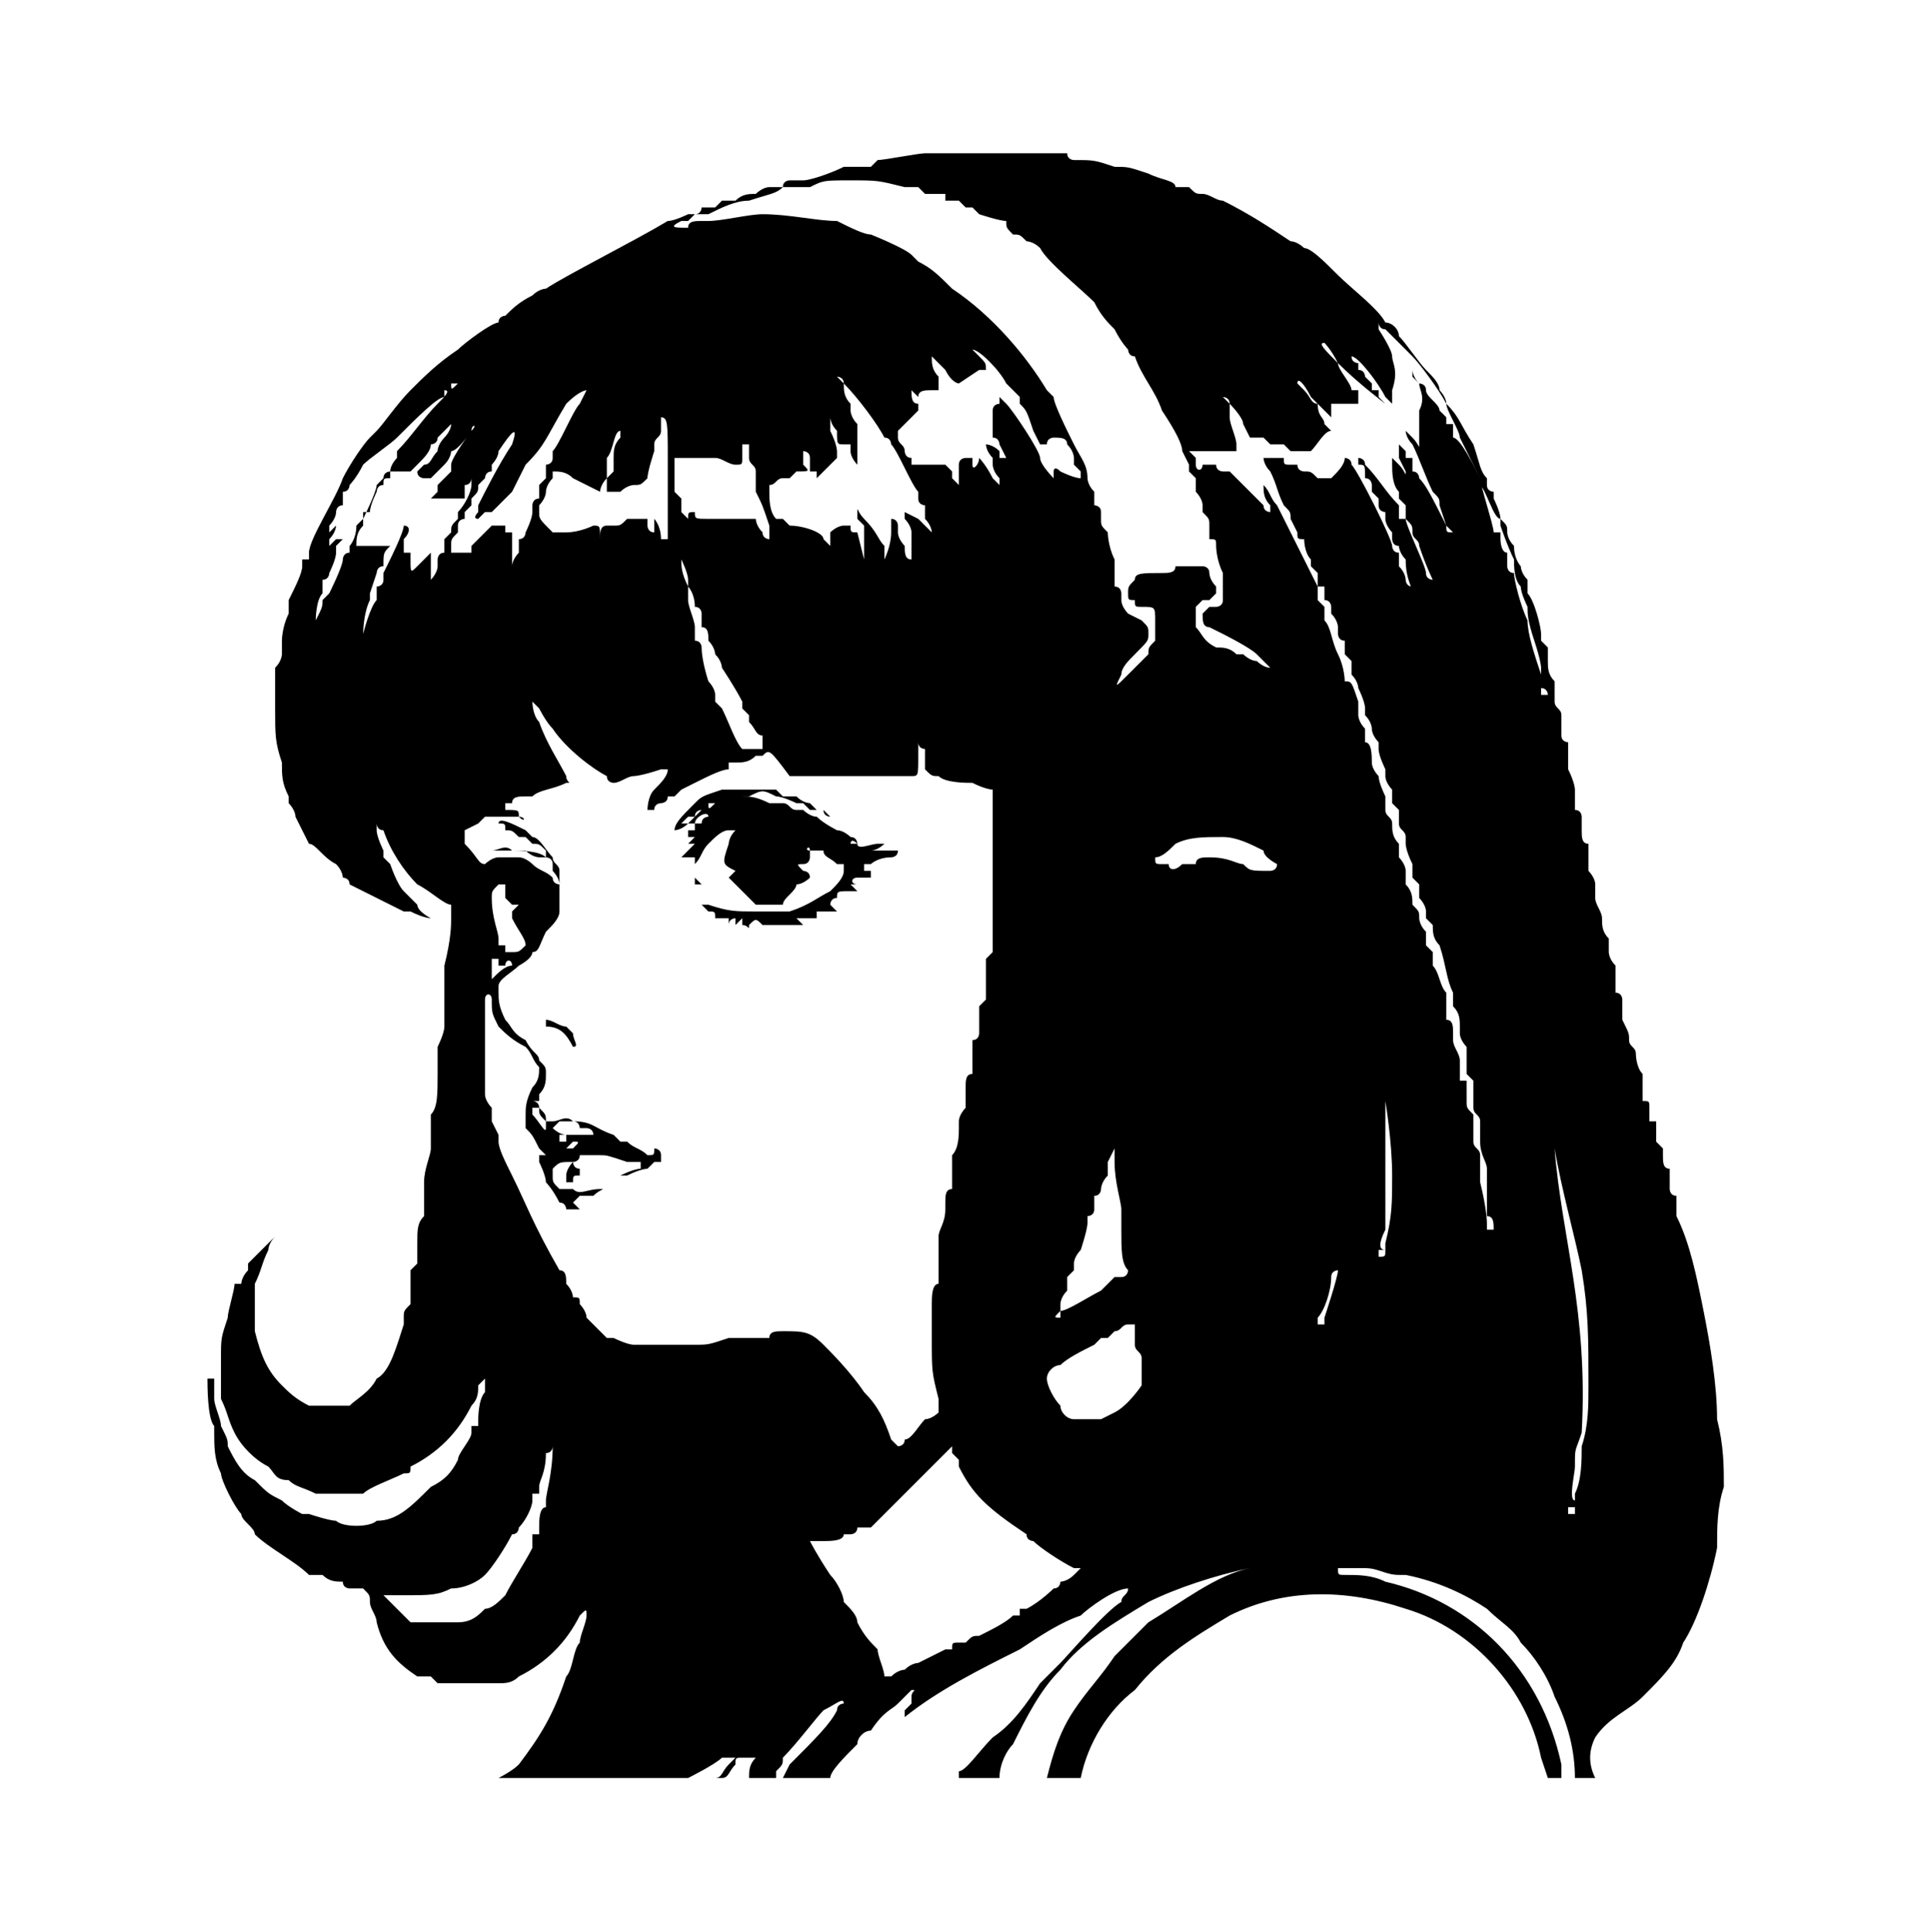
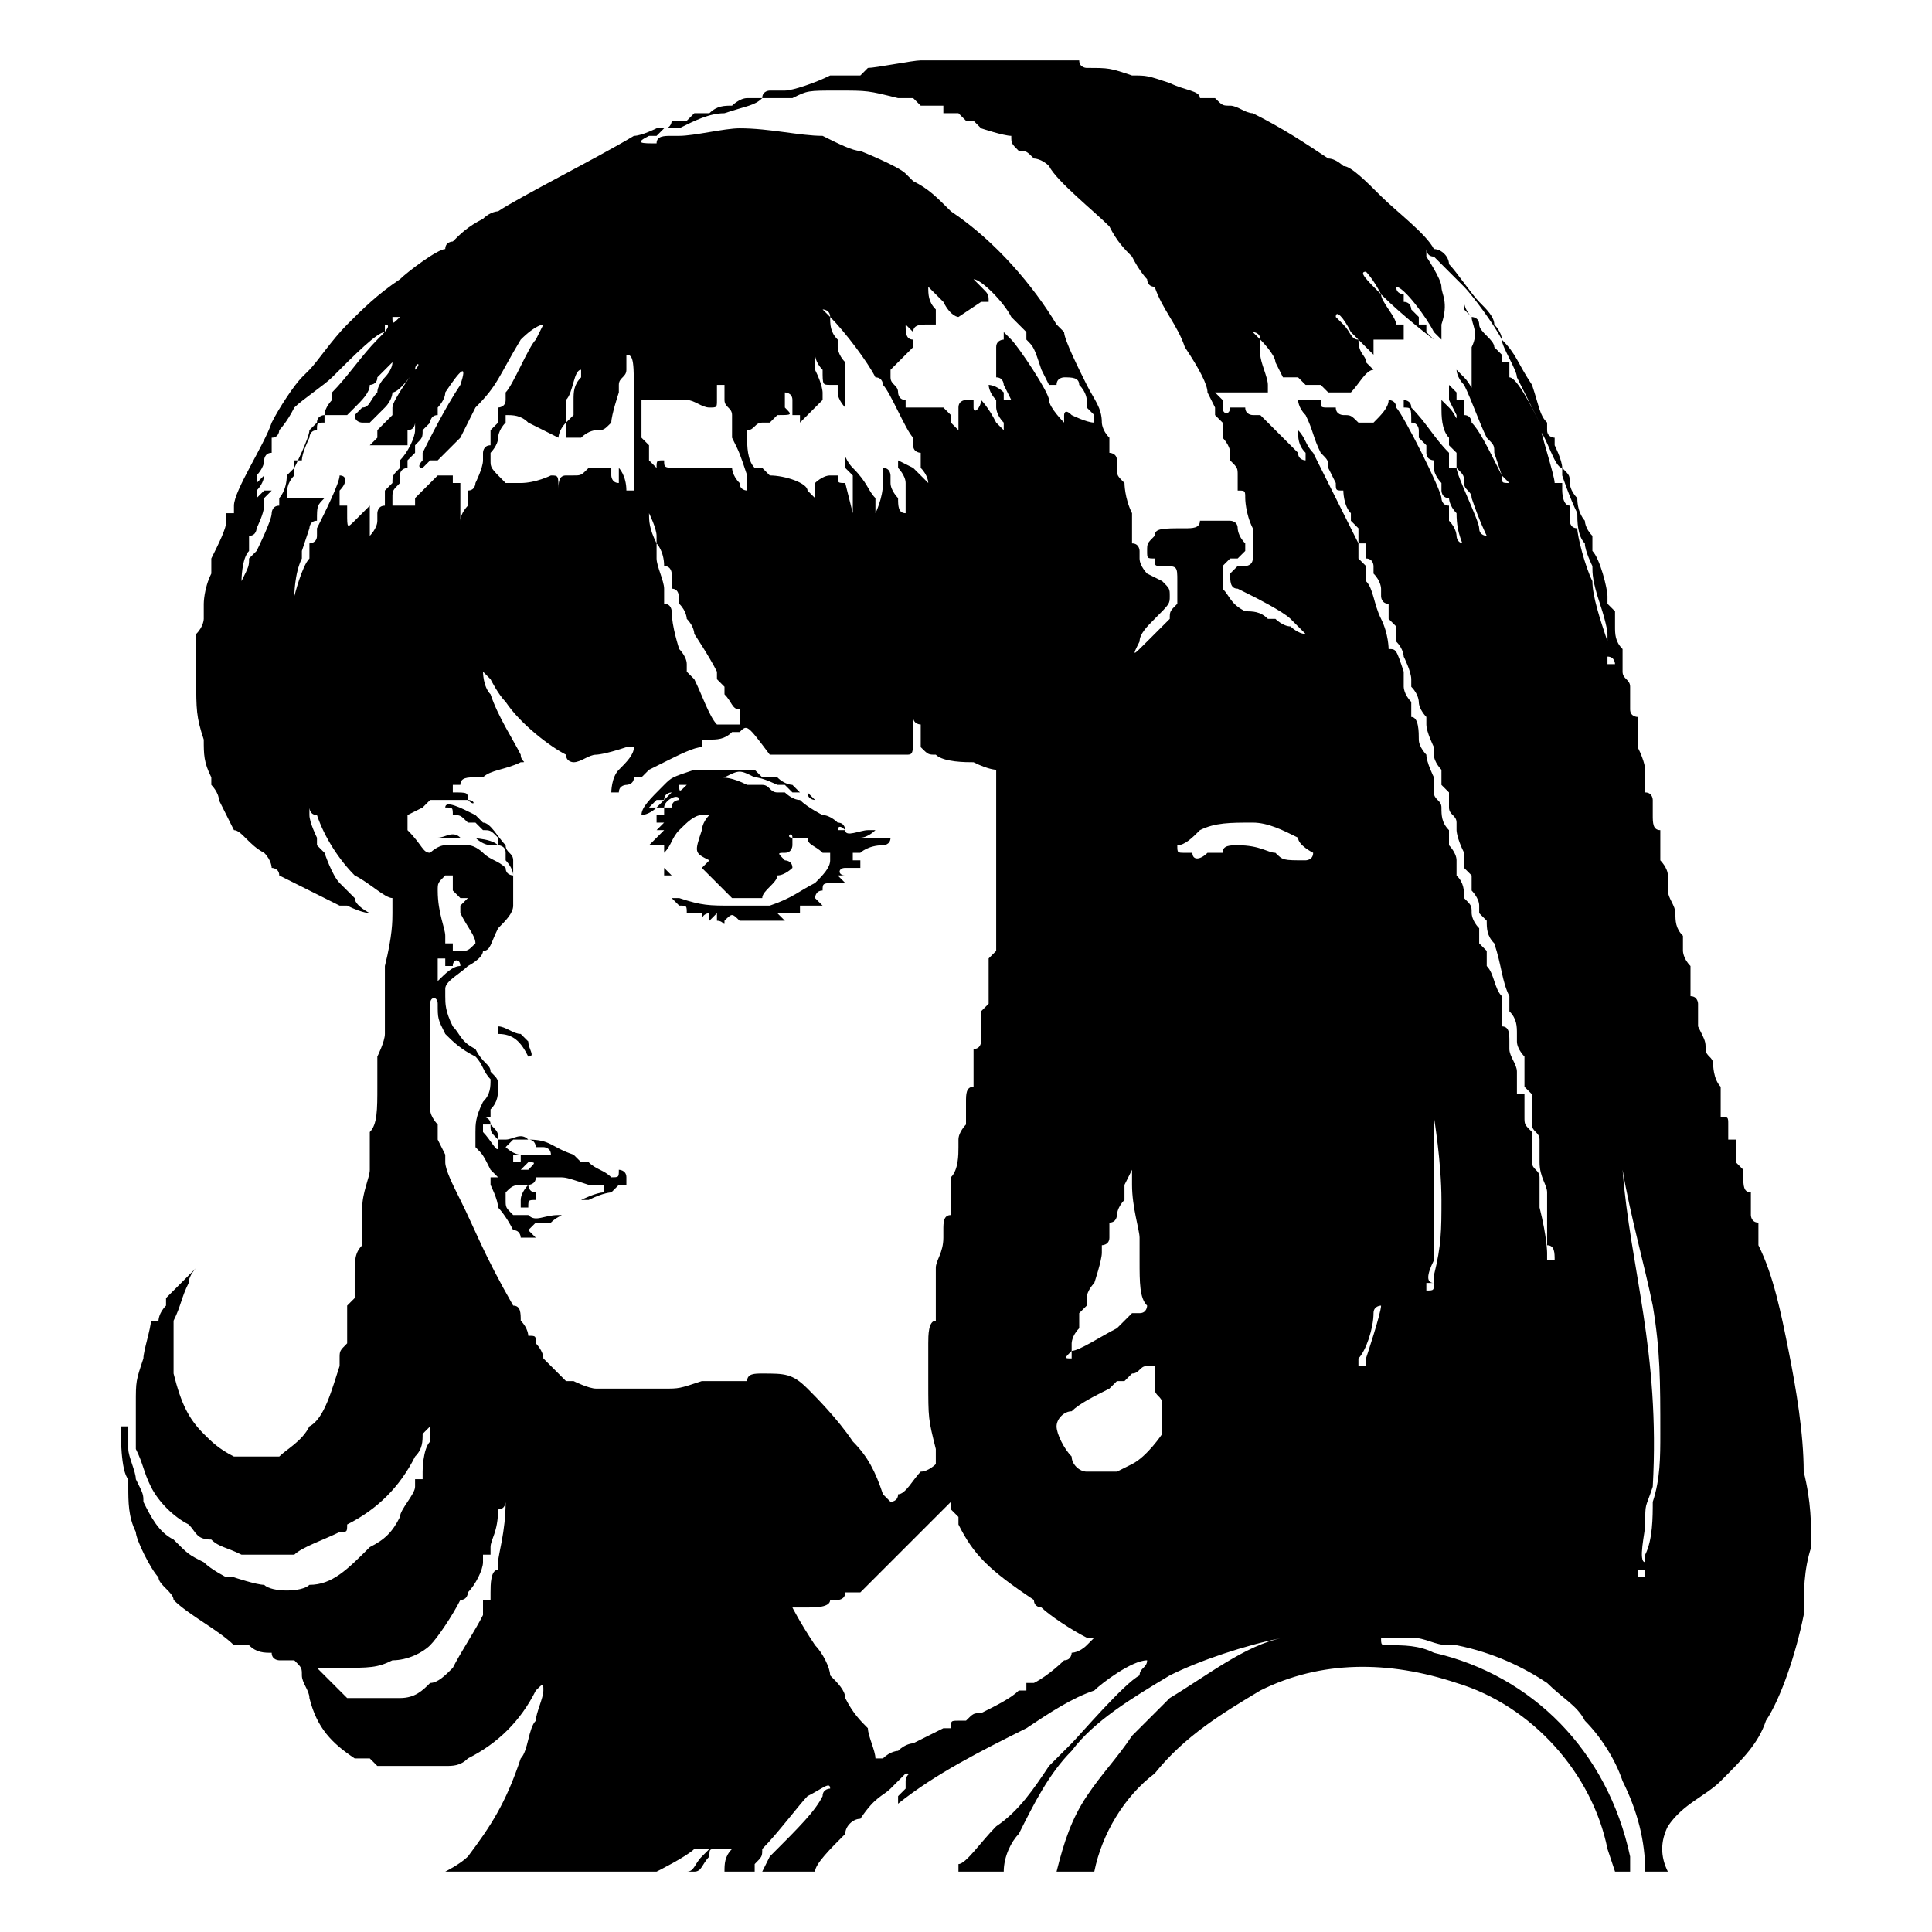
- <svg xmlns="http://www.w3.org/2000/svg" viewBox="-14.64 -14.64 285.27 285.27">
+ <svg xmlns="http://www.w3.org/2000/svg" viewBox="0 0 256 256">
  <path d="M131 8c-2 0-5 0-5 0-2 0-3 0-4 0-1 0-6 1-7 1l-1 1c-1 0-2 0-2 0 0 0-1 0-2 0-2 1-5 2-6 2l-1 0-1 0c0 0-1 0-1 1-1 0-1 0-2 0-1 0-2 1-2 1-1 0-2 0-3 1-1 0-1 0-2 0l-1 1c-1 0-2 0-2 0 0 0 0 1-1 1l-1 0c0 0-2 1-3 1-5 3-15 8-18 10 0 0-1 0-2 1-2 1-3 2-4 3 0 0-1 0-1 1-1 0-5 3-6 4-3 2-5 4-7 6-2 2-4 5-5 6l-1 1c-1 1-3 4-4 6-1 3-5 9-5 11l0 1-1 0 0 1c0 1-1 3-2 5l0 2c-1 2-1 4-1 4l0 1 0 1c0 0 0 1-1 2 0 2 0 2 0 6 0 4 0 5 1 8 0 2 0 3 1 5l0 1c0 0 1 1 1 2 1 2 1 2 2 4 1 0 2 2 4 3 1 1 1 2 1 2 0 0 1 0 1 1 2 1 6 3 8 4l1 0c2 1 3 1 3 1 1 0 1 0 0 0 0 0-2-1-2-2-1-1-2-2-2-2-1-1-2-4-2-4l-1-1 0-1c0 0-1-2-1-3l0-1c0 0 0 1 1 1 1 3 3 6 5 8 2 1 4 3 5 3l0 1 0 1c0 1 0 3-1 7 0 1 0 3 0 4 0 0 0 1 0 2 0 1 0 2 0 3 0 1-1 3-1 3 0 1 0 2 0 2 0 1 0 1 0 2 0 3 0 5-1 6 0 2 0 4 0 5 0 1-1 3-1 5 0 1 0 3 0 4l0 1c-1 1-1 2-1 4 0 1 0 2 0 2l0 1-1 1c0 1 0 2 0 4l0 1c-1 1-1 1-1 2l0 1c-1 3-2 7-4 8-1 2-3 3-4 4-2 0-5 0-6 0-2-1-3-2-4-3-2-2-3-4-4-8 0-1 0-5 0-7 1-2 1-3 2-5 0-1 1-2 1-2 0 0-3 3-4 4l0 1c-1 1-1 2-1 2l-1 0c0 1-1 4-1 5-1 3-1 3-1 6 0 4 0 4 0 6 1 2 1 3 2 5 1 2 3 4 5 5 1 1 1 2 3 2 1 1 2 1 4 2 2 0 4 0 7 0 1-1 4-2 6-3 1 0 1 0 1-1 4-2 7-5 9-9 1-1 1-2 1-3l1-1 0 2c-1 1-1 4-1 4l0 1-1 0 0 1c0 1-2 3-2 4-1 2-2 3-4 4-3 3-5 5-8 5-1 1-5 1-6 0-1 0-4-1-4-1l-1 0c0 0-2-1-3-2-2-1-2-1-4-3-2-1-3-3-4-5 0-1 0-1-1-3 0-1-1-3-1-4l0-1 0-1 0-1-1 0c0 1 0 6 1 7l0 1c0 2 0 4 1 6 0 1 2 5 3 6 0 1 2 2 2 3 2 2 6 4 8 6 1 0 1 0 2 0 1 1 2 1 3 1 0 1 1 1 1 1l1 0 1 0c1 1 1 1 1 2 0 1 1 2 1 3 1 4 3 6 6 8 1 0 2 0 2 0l1 1 1 0c1 0 1 0 4 0 3 0 3 0 4 0 1 0 2 0 3-1 4-2 7-5 9-9 1-1 1-1 1 0 0 1-1 3-1 4-1 1-1 4-2 5-2 6-4 9-7 13-1 1-3 2-3 2l28 0c0 0 4-2 5-3 1 0 1 0 2 0l-1 1c-1 1-1 2-2 2l1 0c1 0 1-1 2-2 0-1 0-1 1-1l1 0 1 0c-1 1-1 2-1 3l-1 0 4 0 1 0 0-1c1-1 1-1 1-2 2-2 5-6 6-7 2-1 3-2 3-1 0 0-1 0-1 1-1 2-3 4-7 8l-1 2 6 0 1 0c0-1 2-3 4-5 0-1 1-2 2-2 2-3 3-3 4-4 1-1 2-2 2-2 1 0 0 0 0 1l0 1-1 1 0 1c5-4 11-7 17-10 3-2 6-4 9-5 1-1 5-4 7-4 0 1-1 1-1 2-2 1-8 8-9 9-1 1-3 3-3 3-2 3-4 6-7 8-2 2-4 5-5 5l0 1 6 0c0-2 1-4 2-5 2-4 4-8 7-11 3-4 8-7 13-10 4-2 10-4 15-5-5 1-10 5-15 8l-5 5c-2 3-4 5-6 8-2 3-3 6-4 10l-1 0 6 0c1-5 4-10 8-13 4-5 9-8 14-11 8-4 17-4 26-1 10 3 18 12 20 22l1 3 2 0 0-2c-3-14-13-24-26-27-2-1-4-1-6-1-1 0-1 0-1-1-1 0 0 0 0 0 1 0 2 0 4 0 2 0 3 1 5 1l1 0c5 1 9 3 12 5 2 2 4 3 5 5 2 2 4 5 5 8 2 4 3 8 3 12l3 0c-1-2-1-4 0-6 2-3 5-4 7-6 3-3 5-5 6-8 2-3 4-9 5-14 0-3 0-6 1-9 0-3 0-6-1-10 0-5-1-11-2-16-1-5-2-10-4-14l0-1 0-1 0-1c-1 0-1-1-1-1l0-1c0 0 0-1 0-2-1 0-1-1-1-2l0-1-1-1 0-1c0-1 0-1 0-2l-1 0 0-1 0-1c0-1 0-1-1-1l0-1c0-1 0-1 0-2l0-1c-1-1-1-3-1-3 0-1-1-1-1-2 0-1 0-1-1-3 0-1 0-2 0-2l0-1c0 0 0-1-1-1 0-1 0-1 0-2 0-1 0-1 0-2-1-1-1-2-1-2l0-1 0-1c-1-1-1-2-1-3 0-1-1-2-1-3l0-1 0-1c0-1-1-2-1-2l0-1c0-1 0-1 0-2l0-1c-1 0-1-1-1-2 0-1 0-2 0-2 0 0 0-1-1-1 0-2 0-3 0-3 0 0 0-1-1-3 0 0 0-1 0-2l0-1 0-1c0 0-1 0-1-1l0-2 0-1c0-1-1-1-1-2l0-1c0-1 0-2 0-2-1-1-1-2-1-3l0-1 0-1-1-1 0-1c0-1-1-5-2-6 0-1 0-2 0-2-1-1-1-2-1-2 0 0-1-1-1-3-1-1-1-2-1-2 0-1 0-1-1-2 0-1-1-3-1-3l0-1c0 0-1 0-1-1l0-1c-1-1-1-2-2-5-2-3-2-4-4-6 0-1-1-2-1-2 0-1-1-2-2-3-1-1-3-4-4-5 0-1-1-2-2-2-1-2-5-5-7-7-2-2-4-4-5-4 0 0-1-1-2-1-3-2-6-4-10-6-1 0-2-1-3-1-1 0-1 0-2-1l-1 0-1 0c0-1-2-1-4-2-3-1-3-1-5-1-3-1-3-1-6-1 0 0-1 0-1-1-1 0-1 0-2 0l-1 0c-2 0-5 0-9 0zM111 12c4 0 4 0 8 1 1 0 2 0 2 0l1 1c0 0 2 0 3 0l0 1c1 0 1 0 2 0l1 1 1 0 1 1c0 0 3 1 4 1 0 1 0 1 1 2 1 0 1 0 2 1 0 0 1 0 2 1 1 2 6 6 8 8 1 2 2 3 3 4 1 2 2 3 2 3 0 0 0 1 1 1 1 3 3 5 4 8 2 3 3 5 3 6l1 2 0 1 1 1c0 0 0 1 0 2 0 0 1 1 1 2l0 1c1 1 1 1 1 2l0 1 0 1c1 0 1 0 1 1 0 0 0 2 1 4 0 1 0 2 0 2 0 1 0 2 0 2 0 1-1 1-1 1l-1 0-1 1c0 1 0 2 1 2l2 1c0 0 4 2 5 3 1 1 2 2 2 2 0 1 0 1 0 0-1 0-2-1-2-1-1 0-2-1-2-1l-1 0c-1-1-2-1-3-1-2-1-2-2-3-3 0-2 0-3 0-3l1-1 1 0 1-1 0-1c-1-1-1-2-1-2 0-1-1-1-1-1-1 0-2 0-4 0 0 1-1 1-2 1-3 0-4 0-4 1-1 1-1 1-1 2 0 1 0 1 1 1 0 1 0 1 1 1 2 0 2 0 2 2l0 3c-1 1-1 1-1 2 0 0-1 1-3 3-2 2-2 2-1 0 0-1 1-2 2-3 2-2 2-2 2-3 0-1 0-1-1-2l-2-1c0 0-1-1-1-2l0-1c0 0 0-1-1-1 0-1 0-2 0-4-1-2-1-4-1-4-1-1-1-1-1-2l0-1c0-1-1-1-1-1 0 0 0-1 0-2-1-1-1-2-1-2 0-2-1-3-2-5-1-2-3-6-3-7l-1-1c-3-5-8-11-14-15-2-2-3-3-5-4l-1-1c-1-1-6-3-6-3-1 0-3-1-5-2-3 0-7-1-11-1-2 0-6 1-8 1l-1 0c-1 0-2 0-2 1-2 0-3 0-1-1l1 0 1-1 1 0 1 0c2-1 4-2 6-2 3-1 4-1 5-2l1 0c1 0 1 0 3 0 2-1 2-1 6-1zM85 19l-1 0 1 0zM189 33c0 0 0 1 1 1 1 1 3 3 4 4 1 1 4 5 5 7 0 1 2 4 2 5 1 2 3 6 3 6l0 1c1 1 2 5 3 5l0 1c0 0 1 3 2 5 0 1 0 3 1 4 0 1 1 3 1 3 0 1 0 2 1 5 1 3 1 4 1 4l0 1c-1-3-2-6-2-8-1-2-2-6-2-7-1 0-1-1-1-1l0-1 0-1c-1 0-1-2-1-2l0-1-1 0c0-1-2-7-2-8-1-2-3-6-4-6 0-1 0-1 0-2l-1 0 0-1-1-1c0-1-2-2-2-3 0-1-1-1-1-1-1-1-1-2-1-2l0 1 1 1c0 1 1 2 0 4 0 3 0 4 0 5l0 1 1 0c-1 0-1-1-2-2l-1-1c0 0 0 1 1 2 1 2 2 5 3 7 1 1 1 1 1 2l1 3 1 1c-1 0-1 0-1-1-2-4-3-6-4-7 0 0 0-1-1-1 0-1 0-1 0-2l-1 0 0-1-1-1c0 0 0 1 0 2l1 2c0 1 0 0-1-1l-1-1 0 1c0 1 0 3 1 4l0 1 1 1c0 1 0 1 0 2 1 1 1 1 1 2 0 1 1 1 1 2 1 3 2 5 2 5 0 0-1 0-1-1 0-1-3-7-3-8l-1 0c0 0 0-1 0-2-2-2-3-4-5-6 0-1-1-1-1-1l0 1c1 0 1 0 1 2 1 0 1 1 1 1l0 1 1 1 0 1c0 1 1 1 1 1l0 1c0 1 1 2 1 2l0 1c0 0 0 1 1 1 0 0 0 1 1 2 0 3 1 4 1 5l0-1c-1 0-1-1-1-1 0 0 0-1-1-2 0 0 0-1 0-2-1 0-1-1-1-1 0-1-5-11-6-12 0-1-1-1-1-1 0 1-1 2-2 3l-1 0-1 0c-1-1-1-1-2-1 0 0-1 0-1-1l-1 0c-1 0-1 0-1-1l-1 0c-1 0-2 0-2 0 0-1 0-1 0 0 0 0 0 1 1 2 1 2 1 3 2 5 1 1 1 1 1 2l1 2c0 1 0 1 1 1 0 0 0 2 1 3l0 1 1 1c0 1 0 1 0 2l1 0 0 1 0 1c1 0 1 1 1 1l0 1c1 1 1 2 1 2l0 1c0 0 0 1 1 1l0 1 0 1 1 1c0 0 0 1 0 2 1 1 1 2 1 2 0 0 1 2 1 3l0 1c1 1 1 2 1 2 0 1 1 2 1 2l0 1c0 1 1 3 1 3l0 1c0 1 1 2 1 2 0 1 0 1 0 2l1 1c0 1 0 1 0 2 0 1 1 1 1 2l0 1c0 0 0 1 1 3 0 0 0 1 0 2l1 1 0 1 0 1c0 0 1 1 1 2l0 1 1 1c0 1 0 2 1 3 1 3 1 5 2 7 0 0 0 1 0 2 1 1 1 2 1 3l0 1c0 1 1 2 1 2l0 1c0 0 0 1 0 2l0 1 1 1 0 1 0 1c0 0 0 1 0 2 0 1 1 1 1 2 0 0 0 1 0 2l0 1c0 2 1 3 1 4 0 1 0 2 0 3l0 1c0 1 0 2 0 3 1 0 1 1 1 2l-1 0 0-1c0 0 0-2-1-6l0-1 0-1c0-1 0-2 0-2 0-1-1-1-1-2l0-1 0-1c0-1 0-2 0-2-1-1-1-1-1-2 0 0 0-2 0-3l-1 0 0-1c0-1 0-1 0-2 0-1-1-2-1-3l0-1c0-1 0-2-1-2l0-1c0-1 0-1 0-2l0-1c-1-1-1-3-2-4 0-1 0-1 0-2l-1-1c0-1 0-2 0-2-1-1-1-2-1-2 0-1 0-1-1-2 0-1 0-2-1-3 0-1 0-2 0-2 0-1-1-2-1-2 0-1 0-2 0-2-1-1-1-2-1-3 0-1-1-1-1-2l0-1 0-1c0 0-1-2-1-3 0 0-1-1-1-2 0-1 0-3-1-3l0-2c-1-1-1-2-1-2 0-1 0-1 0-2-1-3-1-3-2-3 0 0 0-2-1-4-1-2-1-4-2-5 0-1 0-1 0-2l-1-1c0 0 0-1 0-2-2-4-5-10-6-12-1-1-1-2-2-3 0 1 0 2 1 3l0 1c0 0-1 0-1-1l-1-1c-1-1-3-3-4-4l-1 0c0 0-1 0-1-1l-1 0-1 0c0 1-1 1-1 0l0-1-1-1 1 0c2 0 4 0 6 0l0-1c0-1-1-3-1-4 0 0 0-1 0-2l-1-1c0 0 1 0 1 1 0 0 2 2 2 3l1 2 1 0 1 0 1 1c0 0 1 0 2 0l1 1 1 0 1 0 1 0c1-1 2-3 3-3l-1-1c0-1-1-1-1-3-1 0-1-1-2-2l-1-1c0-1 1 0 2 2 2 2 3 3 3 3l0-1 0-1 1 0c1 0 1 0 3 0 0 0 0-1 0-2l-1 0c0-1-2-3-2-4-2-2-3-3-2-3 0 0 1 1 2 3 3 3 7 6 7 6l-1-1 0-1-1 0 0-1-1-1c0 0 0-1-1-1l0-1c0 0-1 0-1-1 1 0 4 4 5 6l1 1 0 1c0 0 0-2 0-3 1-3 0-4 0-5 0-1-2-4-2-4l0-1zM129 37c1 0 4 3 5 5 1 1 2 2 2 2l0 1c1 1 1 1 2 4l1 2 1 0c0-1 1-1 1-1 1 0 2 0 2 1 1 1 1 2 1 2l0 1 1 1 0 1c0 0 0 1 0 0-1 0-3-1-3-1-1-1-1 0-1 0l0 1c0 0-2-2-2-3 0-1-4-7-5-8l-1-1 0 1c0 0-1 0-1 1 0 1 0 1 0 2 0 1 0 1 0 2 1 0 1 1 1 1l1 2-1 0 0-1c-1-1-2-1-2-1 0 0 0 1 1 2l0 1c0 0 0 1 1 2l0 1-1-1c-1-2-2-3-2-3-1 0 0 0 0 0 0 1-1 2-1 1l0-1-1 0c0 0-1 0-1 1 0 0 0 1 0 2l0 1-1-1 0-1-1-1-2 0c-2 0-3 0-3 0l0-1c-1 0-1-1-1-1 0-1-1-1-1-2l0-1c1-1 2-2 3-3l0-1c-1 0-1-1-1-2-1-2-2-2-2-2 0 0 1 0 2 2l1 1c0-1 1-1 2-1l1 0c0-1 0-1 0-2-1-1-1-2-1-3 0 0 1 1 2 2 1 2 2 2 2 2l3-2 1 0c0-1 0-1-1-2l-1-1zM109 41c0 0 1 0 1 1 2 2 5 6 6 8 1 0 1 1 1 1 1 1 3 6 4 7l0 1c0 1 1 1 1 1 0 1 0 1 0 2 1 1 1 2 1 2 0 0-1-1-2-2l-2-1 0 1c0 0 1 1 1 2 0 2 0 3 0 5l0 1 0-1 0-1c-1 0-1-1-1-2 0 0-1-1-1-2l0-1c0 0 0-1-1-1 0-1 0-2 0-2 0 0 0 2 0 4 0 2-1 4-1 4 0 0 0-1 0-2-1-1-1-2-3-4-1-1-1-2-1-1l0 1 1 1c0 0 0 1 0 2 0 1 0 2 0 2 0 1 0 2 0 2l0-1-1-4c-1 0-1 0-1-1l-1 0c-1 0-2 1-2 1l0 1 0 2 0-1-1-1c0-1-3-2-5-2l-1-1-1 0c-1-1-1-3-1-4l0-1c1 0 1-1 2-1l1 0 1-1c2 0 2 0 1-1 0-1 0-2 0-2 0 0 1 0 1 1 0 1 0 1 0 2l1 0 0 1c0 0 1-1 2-2l1-1 0-1c0 0 0-1-1-3 0-1 0-2 0-2 0 0 0 1 1 2 0 2 0 2 1 2l1 0 0 1c0 1 1 2 1 2 0 0 0-1 0-3 0-1 0-2 0-3-1-1-1-2-1-2l0-1c-1-1-1-2-1-3l-1-1zM177 41l0 1 0-1zM53 42c-1 1-1 1-1 0l1 0zM72 43l-1 2c-1 1-3 6-4 7l0 1c0 1-1 1-1 1l0 1 0 1-1 1 0 1 0 1c-1 0-1 1-1 1l0 1c0 1-1 3-1 3 0 0 0 1-1 1l0 1 0 1c0 0-1 1-1 2 0 1 0 1 0-2l0-3-1 0 0 1 0-2 0-1 0 1c-1 0-1 0-2 0l-1 1-1 1-1 1 0 1-2 0-1 0 0-1c0-1 0-1 1-2l0-1c0-1 1-1 1-1l0-1 1-1 0-1c1-1 1-1 1-2l1-1c0 0 0-1 1-1l0-1c0 0 1-1 1-2 2-3 3-4 2-1-2 3-4 7-5 9l0 1c0 0-1 1 0 1l1-1 1 0c1-1 2-2 3-3 0 0 1-2 2-4 3-3 3-4 6-9 2-2 3-2 3-2zM52 43zM51 43c1 0 0 1-1 2-2 2-4 5-6 7l0 1c0 0-1 1-1 2 0 0-1 0-1 1l-1 1c0 1-2 5-2 5l-1 1c0 2-1 3-1 3l0 1c-1 0-1 1-1 1 0 1-2 5-2 5l-1 1c0 1 0 1-1 3 0 1 0 1 0 0 0 0 0-3 1-4 0 0 0-1 0-2 1 0 1-1 1-1 0 0 1-2 1-3l0-1 1-1-1 0-1 1 0-1c1-1 1-2 1-2l-1 1 0-1c0 0 1-1 1-2 0 0 0-1 1-1 0-1 0-1 0-2 1 0 1-1 1-1 0 0 1-1 2-3 1-1 4-3 5-4 3-3 6-6 7-6l0-1zM83 47c1 0 1 1 1 6 0 5 0 8 0 11 0 2 0 3 0 1l-1 0c0-2-1-3-1-3 0-1 0-1 0 0l0 1c0 1 0 2 0 2l0-1c-1 0-1-1-1-1l0-1-1 0-2 0c-1 1-1 1-2 1l-1 0c-1 0-1 1-1 2 0 1 0 1 0 0 0-2 0-2-1-2 0 0-2 1-4 1l-2 0c-2-2-2-2-2-3l0-1c0 0 1-1 1-2 0 0 0-1 1-2l0-1c1 0 2 0 3 1 2 1 4 2 4 2 0 0 0-1 1-2 0-1 0-1 0-2l0-1c1-1 1-4 2-4l0-1c0 1 0 1 0 2-1 1-1 2-1 3 0 1 0 1 0 2l-1 1c0 1 0 2 0 2l1 0 1 0c1-1 2-1 2-1 1 0 1 0 2-1 0-1 1-4 1-4l0-1c0-1 1-1 1-2l0-1 0-1zM77 47l0 1 0-1zM52 48c0 1-1 2-1 2 0 0-1 1-1 2-1 1-1 2-2 2l-1 1c0 1 1 1 1 1l1 0 1-1 1-1c1-1 1-2 1-2 1 0 3-3 3-3 0-1 1-1 0 0 0 0-3 4-3 5l0 1-2 2 0 1-1 1 1 0c1 0 1 0 2 0l2 0 0-2c1 0 1-1 1-1l0 1c0 1-1 3-2 4l0 1c-1 1-1 1-1 2l-1 1 0 2c-1 0-1 1-1 1l0 1c0 1-1 2-1 2-1 2-1 2 0 0 0-2 0-3 0-3l0-1c0 0-1 1-2 2-1 1-1 1-1-1l0-1c0-1 0-1 0 0l-1 0c0 0 0-1 0-2 1-1 1-2 0-2 0 1-2 5-3 7l0 1c0 1-1 1-1 1l0 1 0 1c-1 1-2 5-2 5 0 0 0-3 1-5l0-1 1-3c0 0 0-1 1-1 0-2 0-2 1-3 0-1 0-1 0 0l-1 0-2 0c0 0-1 0-2 0 0-1 0-2 1-3l0-1 0-1 1 0c0-1 1-3 1-3 0 0 0-1 1-1 0-1 0-1 1-1l0-1 1 0c1 0 1 0 2 0l1-1c1-1 2-2 2-3 0 0 1 0 1-1 1-1 2-2 2-2zM95 51l1 0 0 2c0 1 1 1 1 2l0 1c0 1 0 1 0 2 1 2 1 2 2 5 0 0 0 1 0 2 0 0-1 0-1-1-1-1-1-2-1-2-1 0-4 0-7 0-2 0-2 0-2-1-1 0-1 0-1 1l0 1 0-1-1-1c0-1 0-2 0-2l-1-1c0-1 0-4 0-5l1 0c1 0 2 0 5 0 1 0 2 1 3 1 1 0 1 0 1-1 0-1 0-1 0-2zM56 55zM55 56l1 0-1 0zM141 56l0 1 0-1zM133 57l0 1 0-1zM200 64l0 1 0-1zM200 65zM86 67l0 1 0-1zM86 68c0 0 1 2 1 3l0 1c0 0 1 1 1 3 1 0 1 1 1 1l0 1 0 1c1 0 1 1 1 2 1 1 1 2 1 2 1 1 1 2 1 2 0 0 2 3 3 5l0 1 1 1 0 1c1 1 1 2 2 2l0 1 0 1c-1 0-1 0-2 0l-1 0c-1-1-2-4-3-6l-1-1 0-1c0-1-1-2-1-2 0 0-1-3-1-5 0 0 0-1-1-1 0-1 0-1 0-2 0-1-1-3-1-4 0-1 0-2 0-2-1-2-1-3-1-4zM197 71l0 1 0-1zM194 74l1 0-1 0zM213 85l0 1 0-1zM213 87c1 0 1 1 1 1l-1 0 0-1zM63 88l1 0-1 0zM64 88l0 1 1 1c0 0 1 2 2 3 2 3 6 6 8 7 0 1 1 1 1 1 1 0 2-1 3-1 0 0 1 0 4-1l2 0-1 0c0 1-1 2-2 3-1 1-1 3-1 3l1 0c0-1 1-1 1-1 0 0 1 0 1-1l1 0 1-1 2-1c2-1 4-2 5-2l0-1 1 0c1 0 2 0 3-1l1 0c1-1 1-1 4 3 0 0 2 0 3 0 2 0 4 0 5 0 3 0 9 0 10 0 1 0 1 0 1-3 0-1 0-3 0-3l0 1c0 1 1 1 1 1 0 2 0 3 0 3 1 1 1 1 2 1 1 1 4 1 5 1 2 1 3 1 3 1l0 1c0 1 0 14 0 16 0 1 0 2 0 3 0 1 0 4 0 4l-1 1c0 1 0 2 0 4 0 1 0 1 0 2l-1 1c0 0 0 1 0 2l0 1 0 1c0 0 0 1-1 1l0 1c0 1 0 3 0 4-1 0-1 1-1 2l0 1c0 1 0 1 0 2 0 0-1 1-1 2l0 1c0 1 0 3-1 4l0 1c0 1 0 2 0 4-1 0-1 1-1 2l0 1c0 2-1 3-1 4l0 3 0 1c0 1 0 2 0 3-1 0-1 2-1 3 0 1 0 2 0 5 0 5 0 5 1 9 0 1 0 1 0 2 0 0-1 1-2 1-1 1-2 3-3 3 0 1-1 1-1 1l-1-1c-1-3-2-5-4-7-2-3-5-6-6-7-2-2-3-2-6-2-1 0-2 0-2 1-1 0-2 0-3 0 0 0-1 0-2 0l-1 0c-3 1-3 1-5 1l-2 0c-2 0-5 0-7 0-1 0-3-1-3-1l-1 0c-1-1-2-2-3-3 0-1-1-2-1-2 0-1 0-1-1-1 0 0 0-1-1-2 0-1 0-2-1-2-4-7-5-10-7-14-1-2-2-4-2-5l0-1-1-2c0 0 0-1 0-2 0 0-1-1-1-2l0-1c0-1 0-8 0-9 0-1 0-3 0-4 0-1 1-1 1 0 0 2 0 2 1 4 1 1 2 2 4 3 1 1 1 2 2 3 0 1 0 2-1 3-1 2-1 3-1 4l0 1 0 1c1 1 1 1 2 3l1 1-1 0 0 1c0 0 1 2 1 3 0 0 1 1 2 3 1 0 1 1 1 1l1 0 1 0-1-1 1-1c1 0 1 0 2 0 1-1 2-1 1-1-2 0-3 1-4 0l-2 0c-1-1-1-1-1-2l0-1c1-1 1-1 3-1 0 0 1 0 1-1 1 0 1 0 3 0 1 0 1 0 4 1 1 0 2 0 2 0l0 1c-1 0-3 1-3 1l1 0c2-1 3-1 3-1l1-1 1 0 0-1c0-1-1-1-1-1 0 1 0 1-1 1-1-1-2-1-3-2l-1 0-1-1c-3-1-3-2-6-2-1-1-2 0-3 0l-1 0c0-1 0-1-1-2 0-1-1-1-1-1l1 0 0-1c1-1 1-2 1-3 0-1 0-1-1-2 0-1-1-1-2-3-2-1-2-2-3-3-1-2-1-3-1-4l0-1c0-1 2-2 3-3 0 0 2-1 2-2 1 0 1-1 2-3 1-1 2-2 2-3l0-1c0-1 0-1 0-2 0-2 0-2 0-3 0-1-1-1-1-2-1-1-2-3-3-3l-1-1c-2-1-4-2-4-1 1 0 1 0 1 1 1 0 1 0 2 1l1 0 1 1c1 0 1 0 2 1l0 1c-1-1-4-1-5-1-1-1-2 0-3 0l-1 1 1-1c1 0 3 0 4 0l1 0c1 1 2 1 2 1l1 0c0 0 1 0 1 1l0 1c0 0 1 1 1 2 0 0-1 0-1-1-1-1-2-1-3-2 0 0-1-1-2-1-1 0-3 0-3 0-1 0-2 1-2 1-1 0-1-1-3-3 0-1 0-2 0-2l2-1 1-1c0 0 1 0 2 0 1 0 2 0 3 0 1 1 1 0 0 0 0-1 0-1-2-1l0-1 1 0c0-1 1-1 2-1l1 0c1-1 3-1 5-2 1 0 0 0 0-1-1-2-3-5-4-8-1-1-1-3-1-3l0-1zM97 102c-3 0-3 0-5 0-3 1-3 1-4 2-2 2-3 3-3 4 0 0 1 0 2-1l1 0c0-1 2-2 2-1 0 0-1 0-1 1l-1 0 0 1-1 0 0 1 1 0-1 1c-1 1-1 1 0 0l1 0-1 1-1 1 1 0 1 0 0-1 0 1 0 1c0 1 0 1 0 0 1-1 1-2 2-3 1-1 2-2 3-2l1 0c-1 1-1 2-1 2-1 3-1 3 1 4l-1 1c1 1 3 3 4 4 0 0 1 0 2 0 1 0 1 0 2 0 0-1 2-2 2-3 1 0 2-1 2-1 0-1-1-1-1-1-1-1-1-1 0-1 1 0 1-1 1-1l0-1c-1 0 0-1 0 0 1 0 1 0 2 0 0 1 1 1 2 2l1 0 0 1c0 1-1 2-2 3-2 1-3 2-6 3-1 0-3 0-5 0-3 0-4 0-7-1-1 0-2 0-3 0 0 0 0 1 0 0 1 0 2 0 2 0l1 1c1 0 1 0 1 1-1 1-1 1 0 0l1 0 1 0 0 1c0-1 1-1 1-1l0 1 1-1 0 1c1 0 1 1 1 0 1-1 1-1 2 0l0 1 0-1 1 0 1 0 1 0 1 0 1 0 1 0-1-1 1 0 2 0c1 0 1 0 0 0l0-1c0 0 2 0 3 0l-1-1c0 0 0-1 1-1 1 0 2 0 1 0l-1 0c0-1 0-1 2-1l1 0-1-1 1 0 1 0-1 0c-1 0-1-1 0-1l1 0 1 0 0-1c1 0 0 0-1 0l0-1 1 0c0 0 1-1 3-1 0 0 1 0 1-1 0 0-1 0-2 0l-2 0c1 0 2-1 2-1l-1 0c-1 0-3 1-3 0l-1 0c0 0 0-1 1 0 0 0 0-1-1-1 0 0-1-1-2-1 0 0-2-1-3-2-1 0-2-1-2-1l-1 0c-1 0-1-1-2-1l-1 0-1 0c-2-1-3-1-4-1l1 0c2-1 2-1 4 0 1 0 3 1 3 1l1 0 1 1 1 0 1 0c0 1 1 1 1 1l-1-1-1 0-1-1c0 0-1 0-2-1l-1 0-1 0-1-1c-1 0-1 0-3 0zM89 104zM90 104l1 0c-1 1-1 1-1 0zM88 104l0 1 0-1zM90 105l-1 0 1 0zM89 105l-1 1-1 1-1 0 1-1 1 0c0-1 1-1 1-1zM108 106l1 0-1 0zM166 109c2 0 4 1 6 2 0 1 2 2 2 2 0 1-1 1-1 1-3 0-3 0-4-1-1 0-2-1-5-1-1 0-2 0-2 1-1 0-2 0-2 0-1 1-2 1-2 0l-1 0c-1 0-1 0-1-1 1 0 2-1 3-2 2-1 4-1 7-1zM88 115l0 1 1 0-1-1zM60 116l0 1 0 1 1 1 1 0-1 1 0 1c1 2 2 3 2 4 1 0 1 0 0 0-1 1-1 1-2 1l-1 0 0-1-1 0 0-1c0-1-1-3-1-6 0-1 0-1 1-2l1 0zM59 127l0 1 1 0c0-1 1-1 1 0-1 0-2 1-3 2l0-1c0-1 0-2 0-2l1 0zM66 136l0 1c2 0 3 1 4 3 1 0 0-1 0-2l-1-1c-1 0-2-1-3-1zM190 148c0 0 1 6 1 11 0 4 0 6-1 10l0 1c-1 0-1-1 0-3 0-3 0-3 0-8 0-5 0-6 0-10l0-1zM64 149l1 0c0 1 0 1 1 2l0 1c0 1-1-1-2-2l0-1zM69 151l1 0c1 0 1 1 1 1l1 0c0 0 1 0 1 1l-1 0c-2 0-3 0-3 0-1 0-2-1-2-1l1-1 1 0zM69 153l0 1-1 0 0-1 1 0zM70 154c1 0 1 0 0 1l-1 0 1-1zM150 155l0 2c0 3 1 6 1 7 0 1 0 2 0 3 0 3 0 5 1 6 0 0 0 1-1 1l-1 0c-1 1-1 1-2 2-2 1-5 3-6 3l0 1c-1 0-1 0 0-1l0-1c0 0 0-1 1-2 0-1 0-1 0-2l1-1 0-1c0-1 1-2 1-2 0 0 1-3 1-4l0-1c0 0 1 0 1-1 0 0 0-1 0-2 1 0 1-1 1-1 0 0 0-1 1-2 0-1 0-2 0-2l1-2zM215 155c1 6 3 13 4 18 1 6 1 10 1 17 0 3 0 6-1 9 0 2 0 5-1 7 0 1 0 2 0 1-1 0 0-4 0-5 0-3 0-2 1-5 1-18-3-29-4-42zM70 157c0 0-1 1-1 2l0 1 1 0c0-1 0-1 1-1l0-1c-1 0-1-1-1-1zM190 170c0 1 0 1-1 1l0-1 1 0zM183 171l0 1 0-1zM183 173c0 1-2 7-2 7l0 1-1 0 0-1c1-1 2-4 2-6 0-1 1-1 1-1zM152 181l1 0 0 1 0 1 0 1c0 1 1 1 1 2 0 0 0 1 0 2 0 1 0 1 0 2 0 0-2 3-4 4l-2 1c-1 0-3 0-4 0-1 0-2-1-2-2-1-1-2-3-2-4 0-1 1-2 2-2 1-1 3-2 5-3l1-1 1 0 1-1c1 0 1-1 2-1zM180 181l0 1 0-1zM180 182l0 1 0-1zM67 199c0 4-1 7-1 8l0 1c-1 0-1 2-1 3l0 1-1 0c0 0 0 1 0 2-1 2-3 5-4 7-1 1-2 2-3 2-1 1-2 2-4 2 0 0-2 0-3 0-2 0-3 0-4 0-1-1-2-2-2-2-1-1-2-2-2-2 1 0 2 0 3 0 4 0 5 0 7-1 2 0 4-1 5-2 1-1 3-4 4-6 1 0 1-1 1-1 1-1 2-3 2-4l0-1 1 0 0-1c0-1 1-2 1-5 1 0 1-1 1-1zM126 199l0 1 1 1 0 1c2 4 4 6 10 10 0 1 1 1 1 1 1 1 4 3 6 4l1 0-1 1c-1 1-2 1-2 1 0 0 0 1-1 1 0 0-2 2-4 3l-1 0 0 1-1 0c-1 1-3 2-5 3-1 0-1 0-2 1l-1 0c-1 0-1 0-1 1l-1 0-4 2c0 0-1 0-2 1 0 0-1 0-2 1l-1 0c0-1-1-3-1-4-1-1-2-2-3-4 0-1-1-2-2-3 0-1-1-3-2-4-2-3-3-5-3-5 0 0 1 0 2 0 1 0 3 0 3-1l1 0c0 0 1 0 1-1l2 0 4-4c4-4 8-8 8-8zM218 208l0 1-1 0 0-1 1 0zM217 210z" />
</svg>
